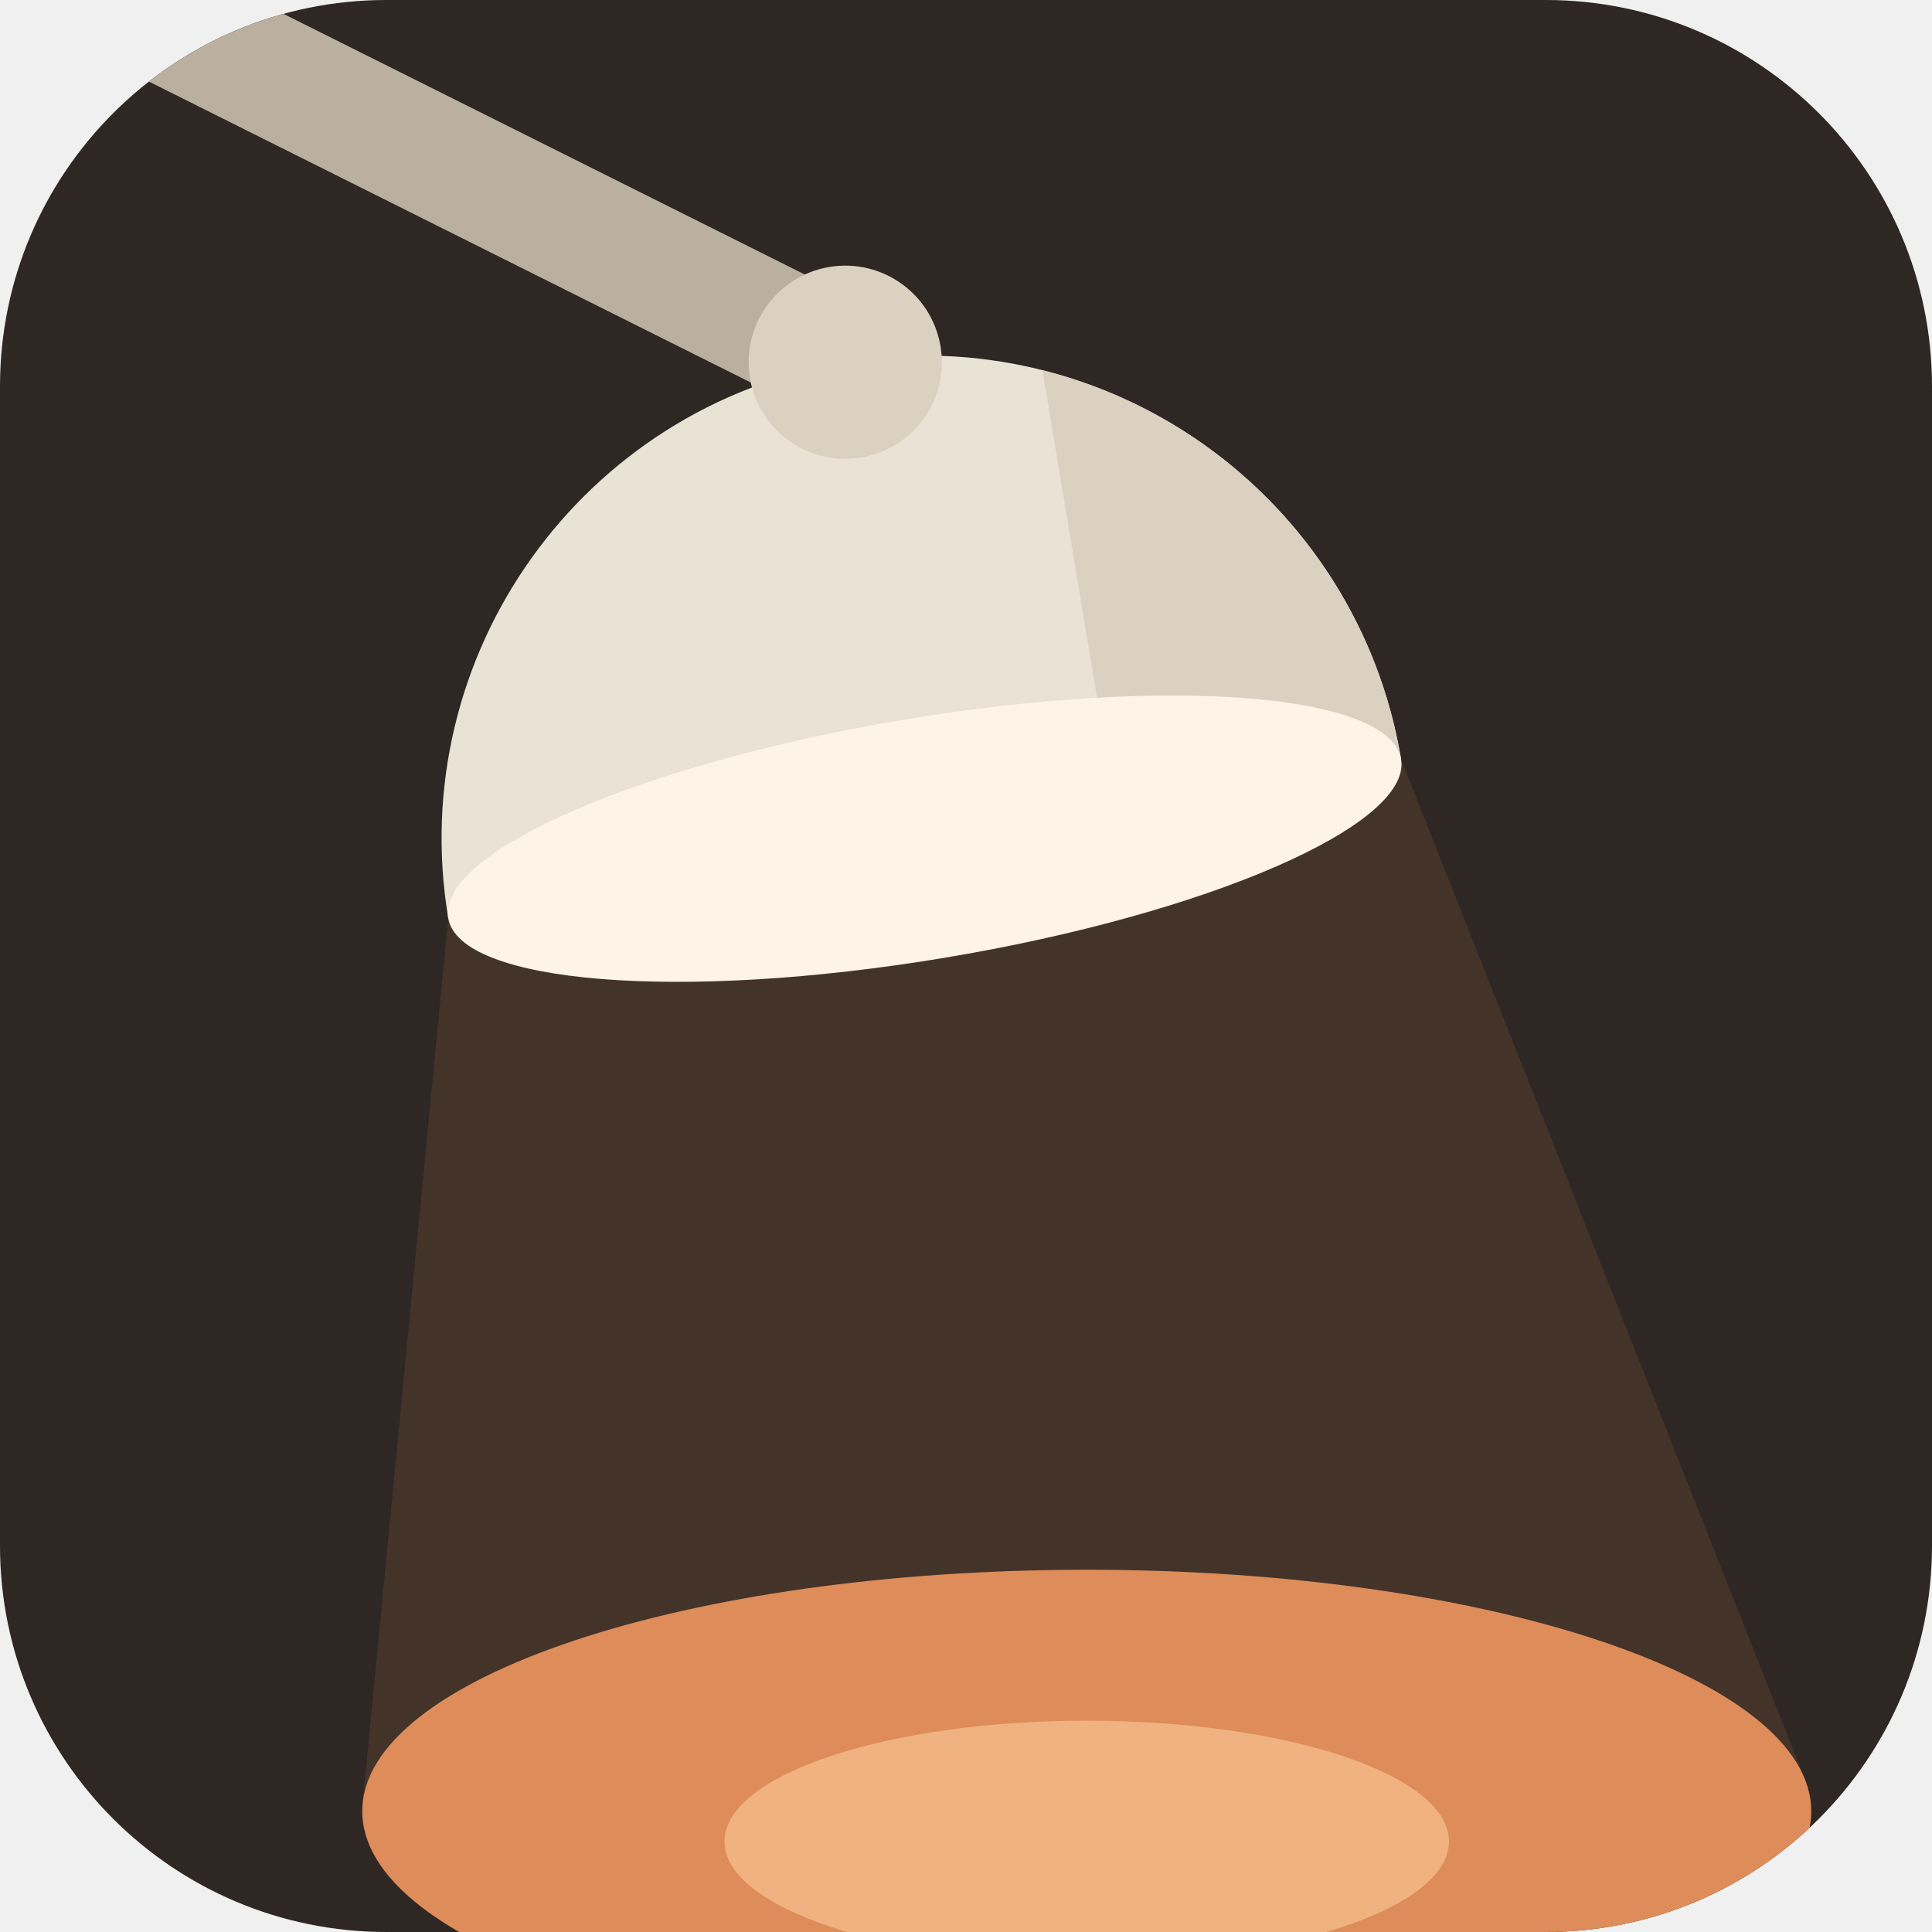
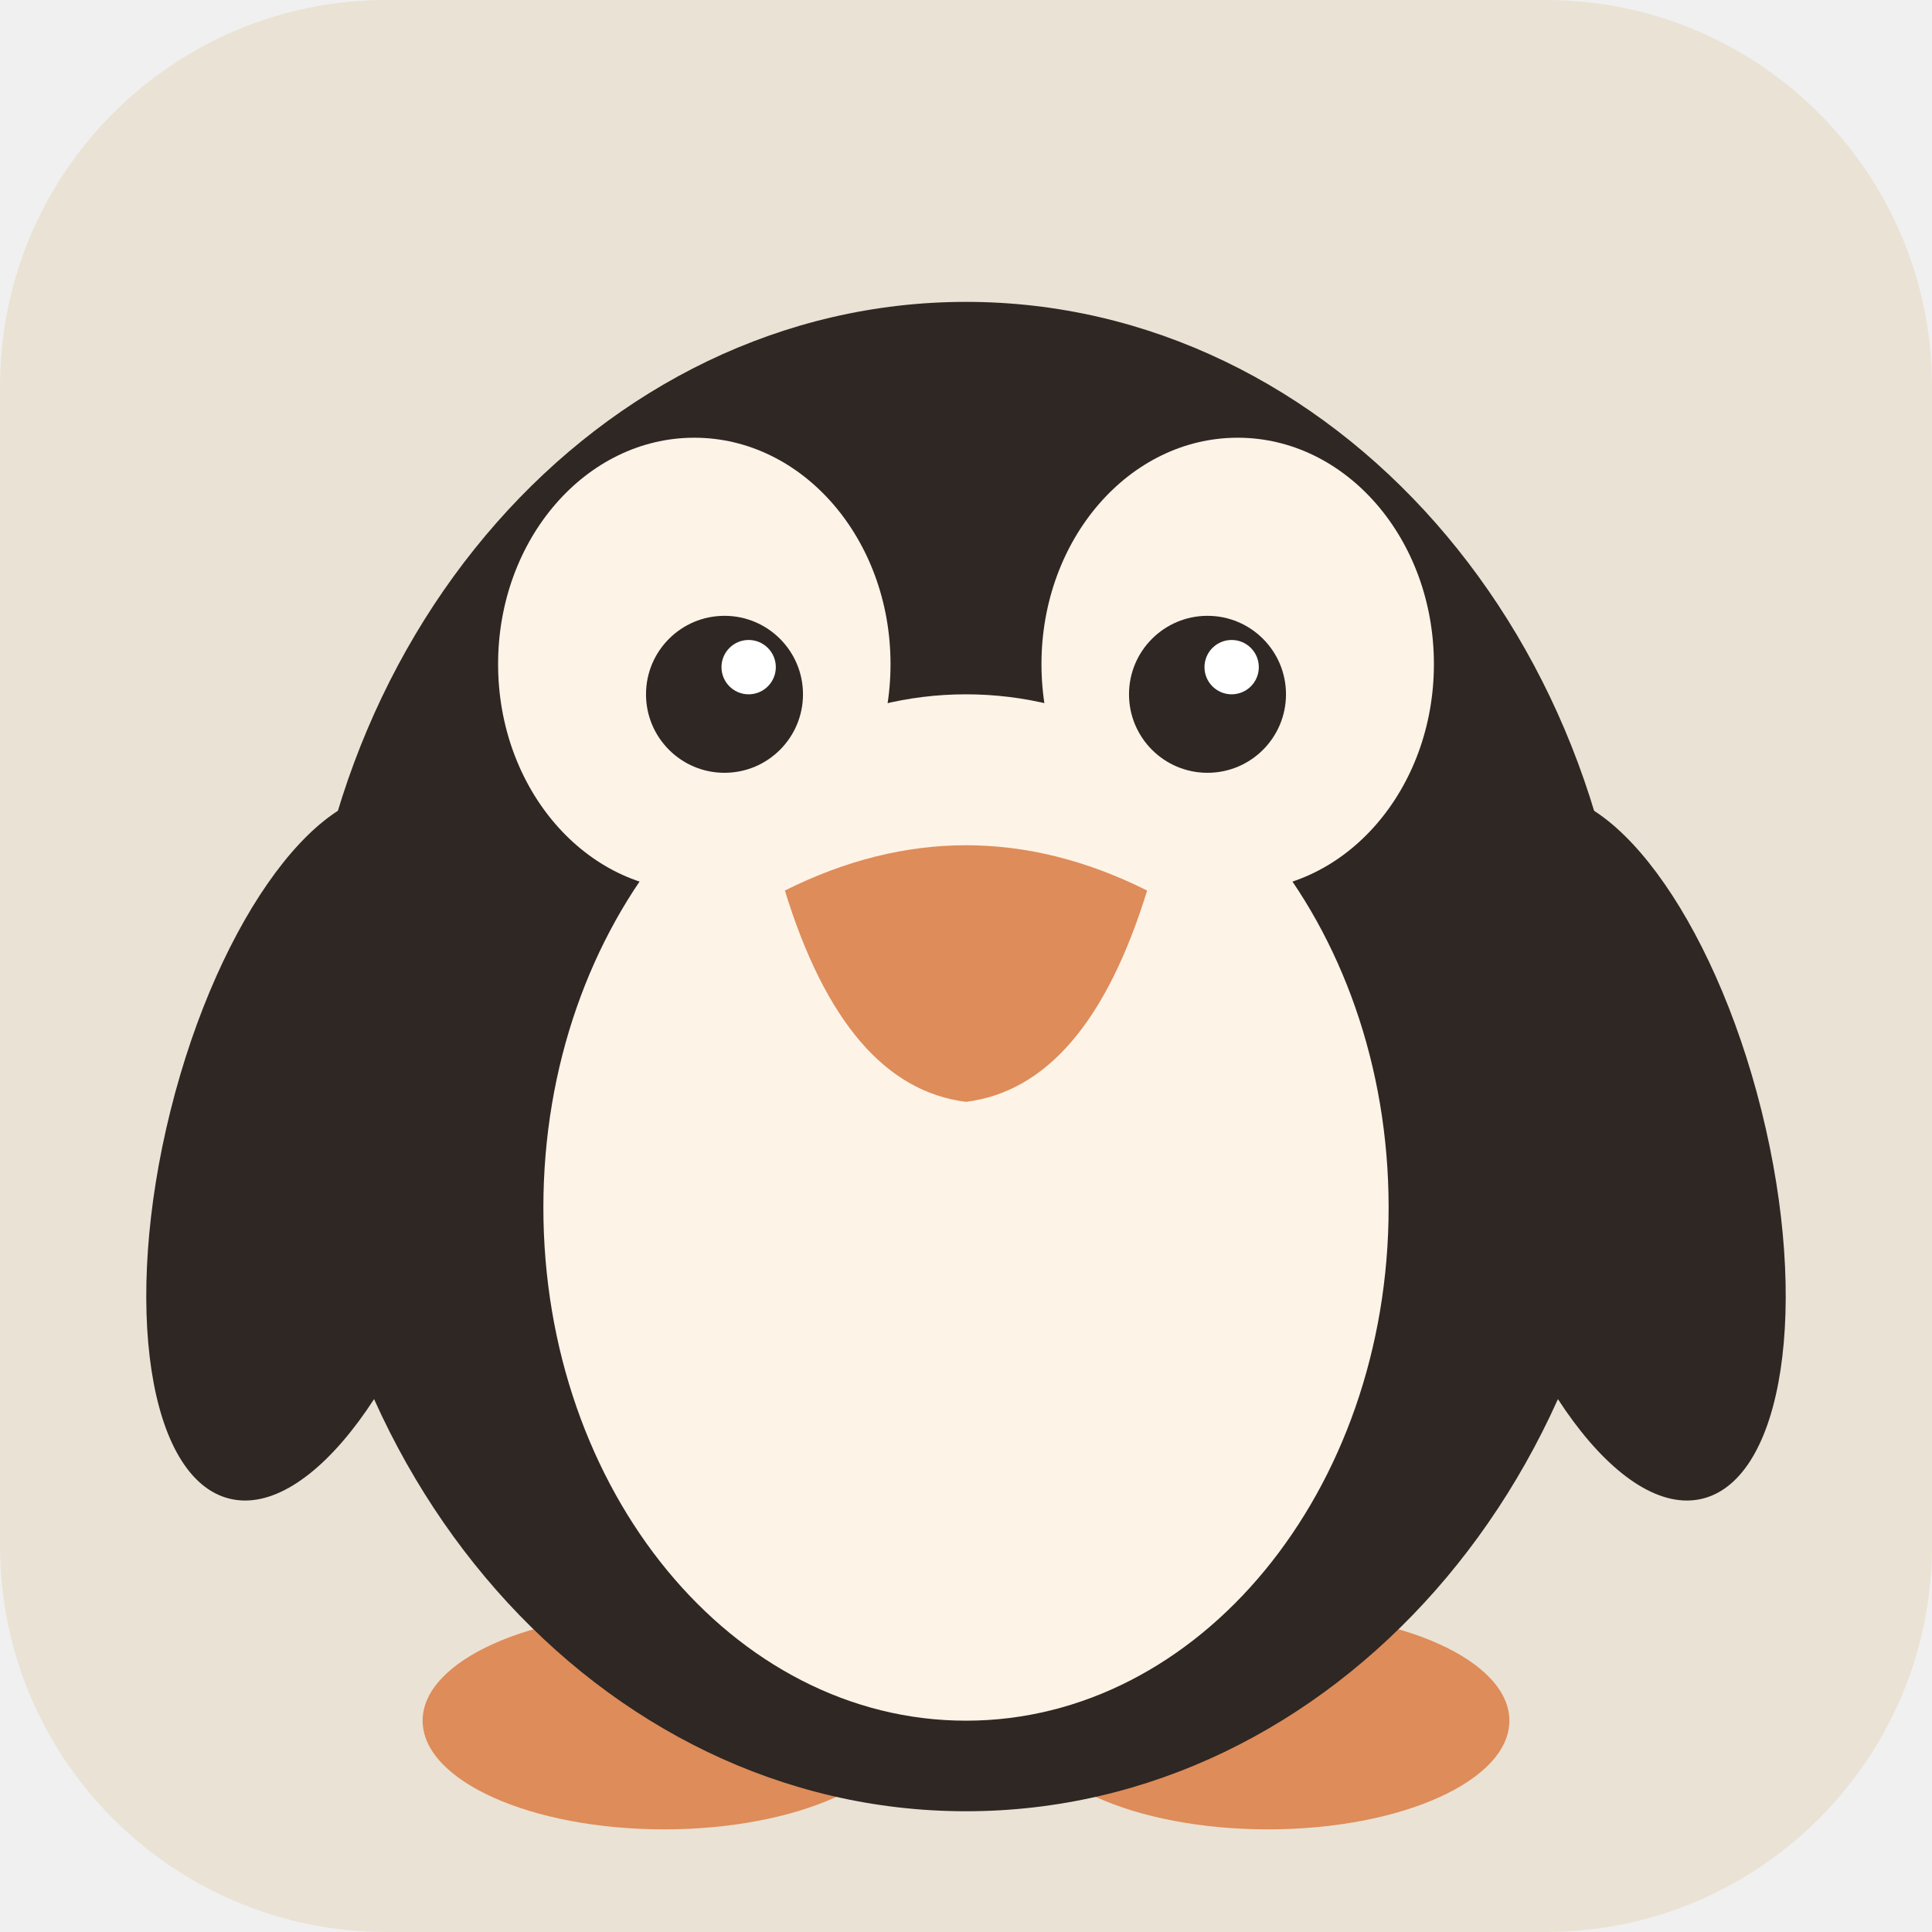
<svg xmlns="http://www.w3.org/2000/svg" viewBox="0 0 64 64">
  <defs>
    <clipPath id="t">
      <rect width="64" height="64" rx="12.8" />
    </clipPath>
  </defs>
  <g clip-path="url(#t)">
-     <rect width="64" height="64" fill="#2E2723" />
-     <path d="M14.848 30.413 46.413 25.152 59.794 58.953 12.012 59.742Z" fill="#433329" />
-     <ellipse cx="36" cy="60" rx="24" ry="8" fill="#DE8C59" />
-     <ellipse cx="36" cy="61" rx="12" ry="4" fill="#F0B280" />
-     <rect x="-2" y="-48" width="4" height="48" fill="#BBAF9F" transform="translate(28 12) rotate(-63.4349)" />
-     <g transform="translate(28 12) rotate(-9.4623)">
-       <path d="M-16 16A16 16 0 0 1 16 16Z" fill="#EAE2D4" />
-       <path d="M6.4 1.336A16 16 0 0 1 16 16H6.4Z" fill="#DBD1C1" />
-       <ellipse cy="16" rx="16" ry="4" fill="#FEF3E7" />
-       <circle r="3.2" fill="#DBD1C1" />
-     </g>
+     <rect width="64" height="64" fill="#EAE2D4" />
+     <ellipse cx="22" cy="57" rx="8" ry="3.6" fill="#DE8C59" />
+     <ellipse cx="42" cy="57" rx="8" ry="3.6" fill="#DE8C59" />
+     <ellipse cx="32" cy="35" rx="22" ry="25" fill="#2E2723" />
+     <ellipse cx="10.5" cy="38" rx="5" ry="12" fill="#2E2723" transform="rotate(14 10.5 38)" />
+     <ellipse cx="53.5" cy="38" rx="5" ry="12" fill="#2E2723" transform="rotate(-14 53.5 38)" />
+     <ellipse cx="32" cy="40" rx="14" ry="17" fill="#FEF3E7" />
+     <ellipse cx="23" cy="22" rx="6.5" ry="7.5" fill="#FEF3E7" />
+     <ellipse cx="41" cy="22" rx="6.5" ry="7.5" fill="#FEF3E7" />
+     <circle cx="24" cy="23" r="2.6" fill="#2E2723" />
+     <circle cx="40" cy="23" r="2.6" fill="#2E2723" />
+     <circle cx="24.8" cy="22.1" r="0.9" fill="#fff" />
+     <circle cx="40.8" cy="22.1" r="0.9" fill="#fff" />
+     <path d="M26 29.5Q32 26.5 38 29.5Q36 36 32 36.5Q28 36 26 29.5Z" fill="#DE8C59" />
  </g>
</svg>
